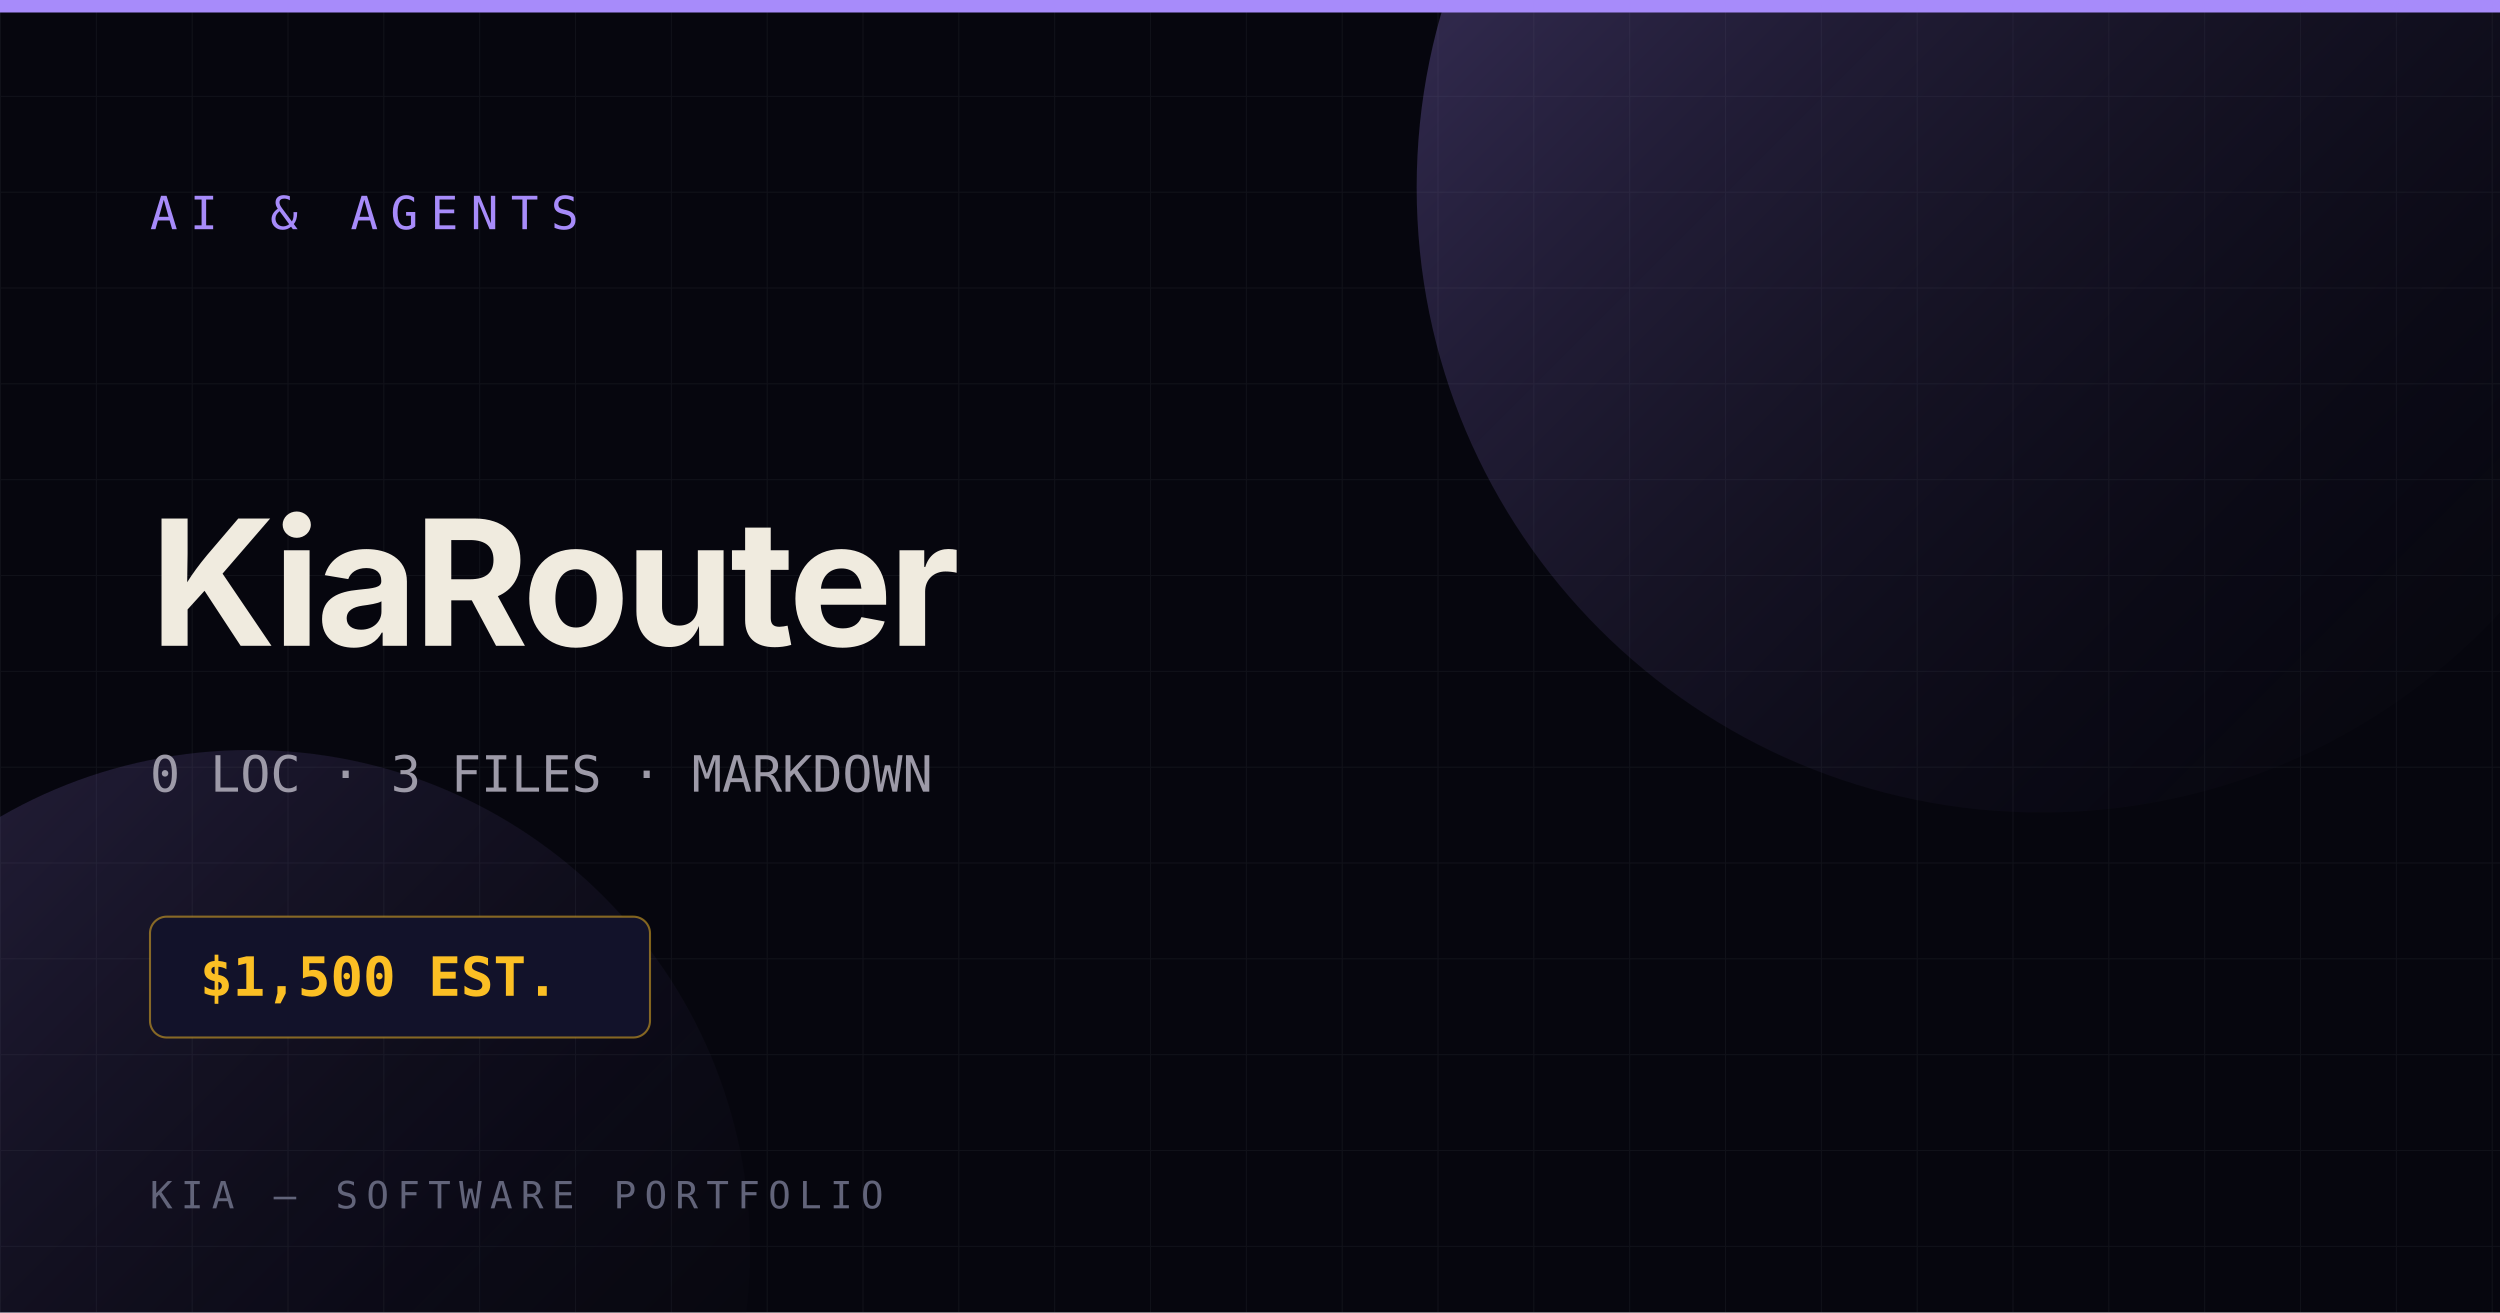
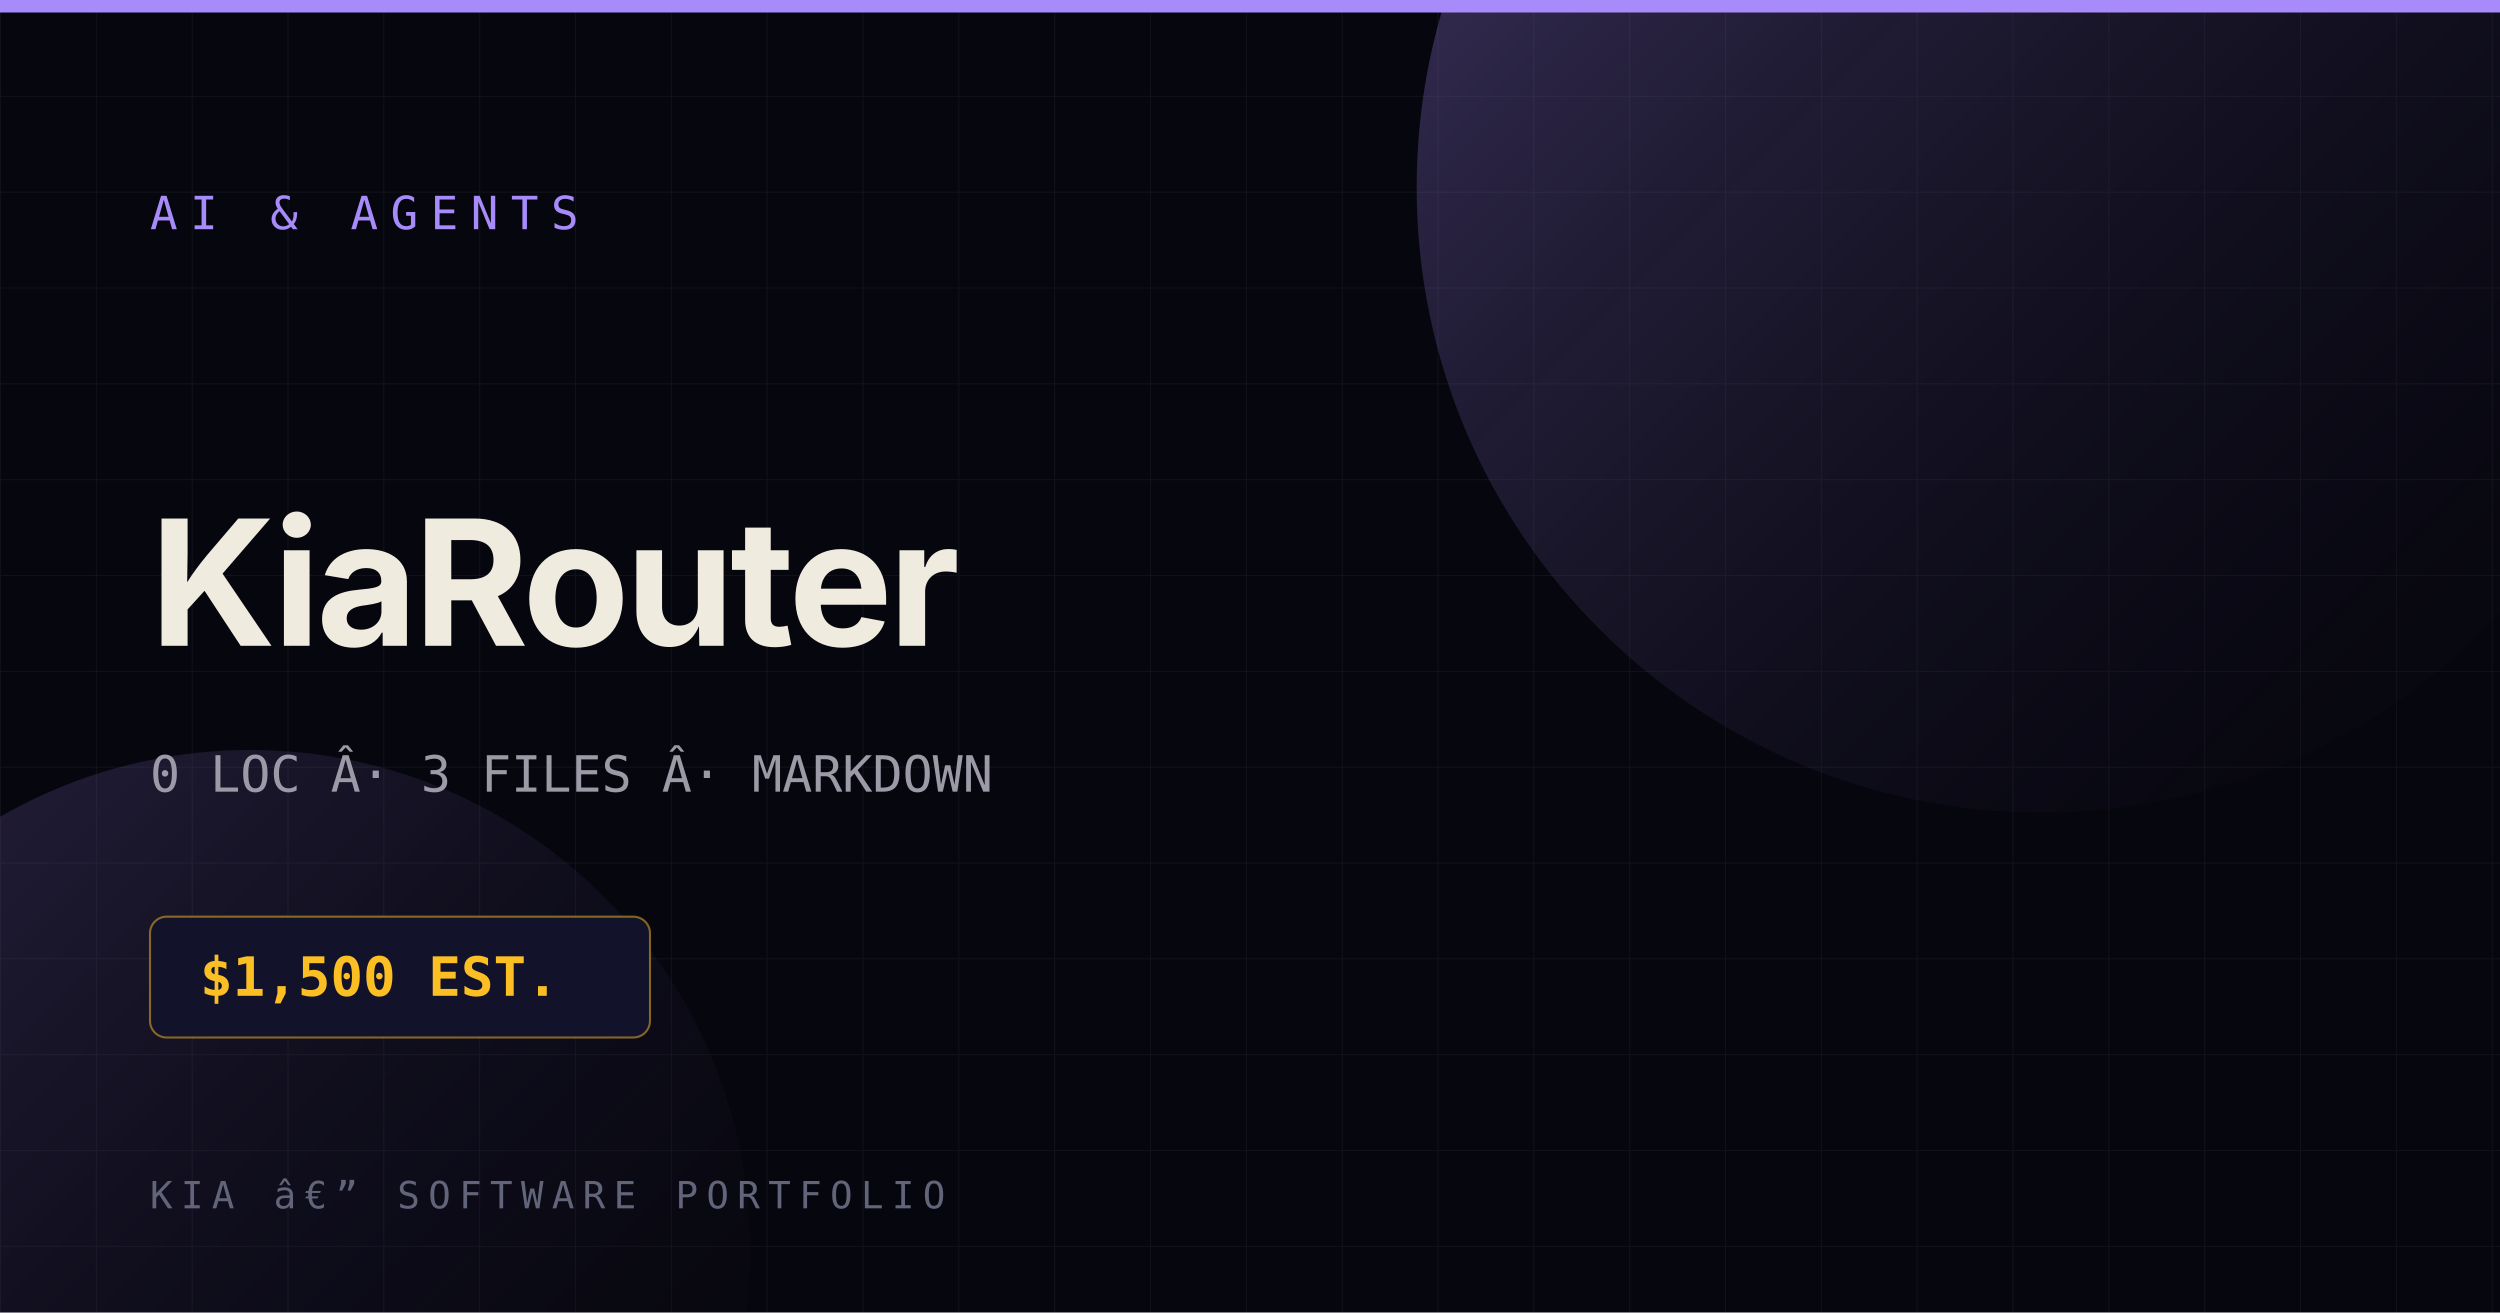
<svg xmlns="http://www.w3.org/2000/svg" width="1200" height="630" viewBox="0 0 1200 630" role="img" aria-label="KiaRouter">
  <defs>
    <linearGradient id="g" x1="0" y1="0" x2="1" y2="1">
      <stop offset="0" stop-color="#a78bfa" stop-opacity=".40" />
      <stop offset="1" stop-color="#06060e" stop-opacity="0" />
    </linearGradient>
    <pattern id="grid" width="46" height="46" patternUnits="userSpaceOnUse">
      <path d="M46 0H0V46" fill="none" stroke="#94a3b8" stroke-opacity=".07" />
    </pattern>
  </defs>
  <rect width="1200" height="630" fill="#06060e" />
  <rect width="1200" height="630" fill="url(#grid)" />
  <circle cx="980" cy="90" r="300" fill="url(#g)" />
  <circle cx="120" cy="600" r="240" fill="url(#g)" opacity=".55" />
  <rect x="0" y="0" width="1200" height="6" fill="#a78bfa" />
  <text x="72" y="110" fill="#a78bfa" font-family="ui-monospace, Menlo, Consolas, monospace" font-size="22" letter-spacing="6">AI &amp; AGENTS</text>
  <text x="72" y="310" fill="#f0ebdf" font-family="system-ui, -apple-system, sans-serif" font-weight="700" font-size="84" letter-spacing="-2">KiaRouter</text>
-   <text x="72" y="380" fill="#9d9aa8" font-family="ui-monospace, Menlo, Consolas, monospace" font-size="24">0 LOC · 3 FILES · MARKDOWN</text>
+   <text x="72" y="380" fill="#9d9aa8" font-family="ui-monospace, Menlo, Consolas, monospace" font-size="24">0 LOC Â· 3 FILES Â· MARKDOWN</text>
  <rect x="72" y="440" width="240" height="58" rx="8" fill="#12122a" stroke="#fbbf24" stroke-opacity=".5" />
  <text x="96" y="478" fill="#fbbf24" font-family="ui-monospace, Menlo, Consolas, monospace" font-size="26" font-weight="700">$1,500 EST.</text>
-   <text x="72" y="580" fill="#62647a" font-family="ui-monospace, Menlo, Consolas, monospace" font-size="18" letter-spacing="4">KIA — SOFTWARE PORTFOLIO</text>
+   <text x="72" y="580" fill="#62647a" font-family="ui-monospace, Menlo, Consolas, monospace" font-size="18" letter-spacing="4">KIA â€” SOFTWARE PORTFOLIO</text>
</svg>
